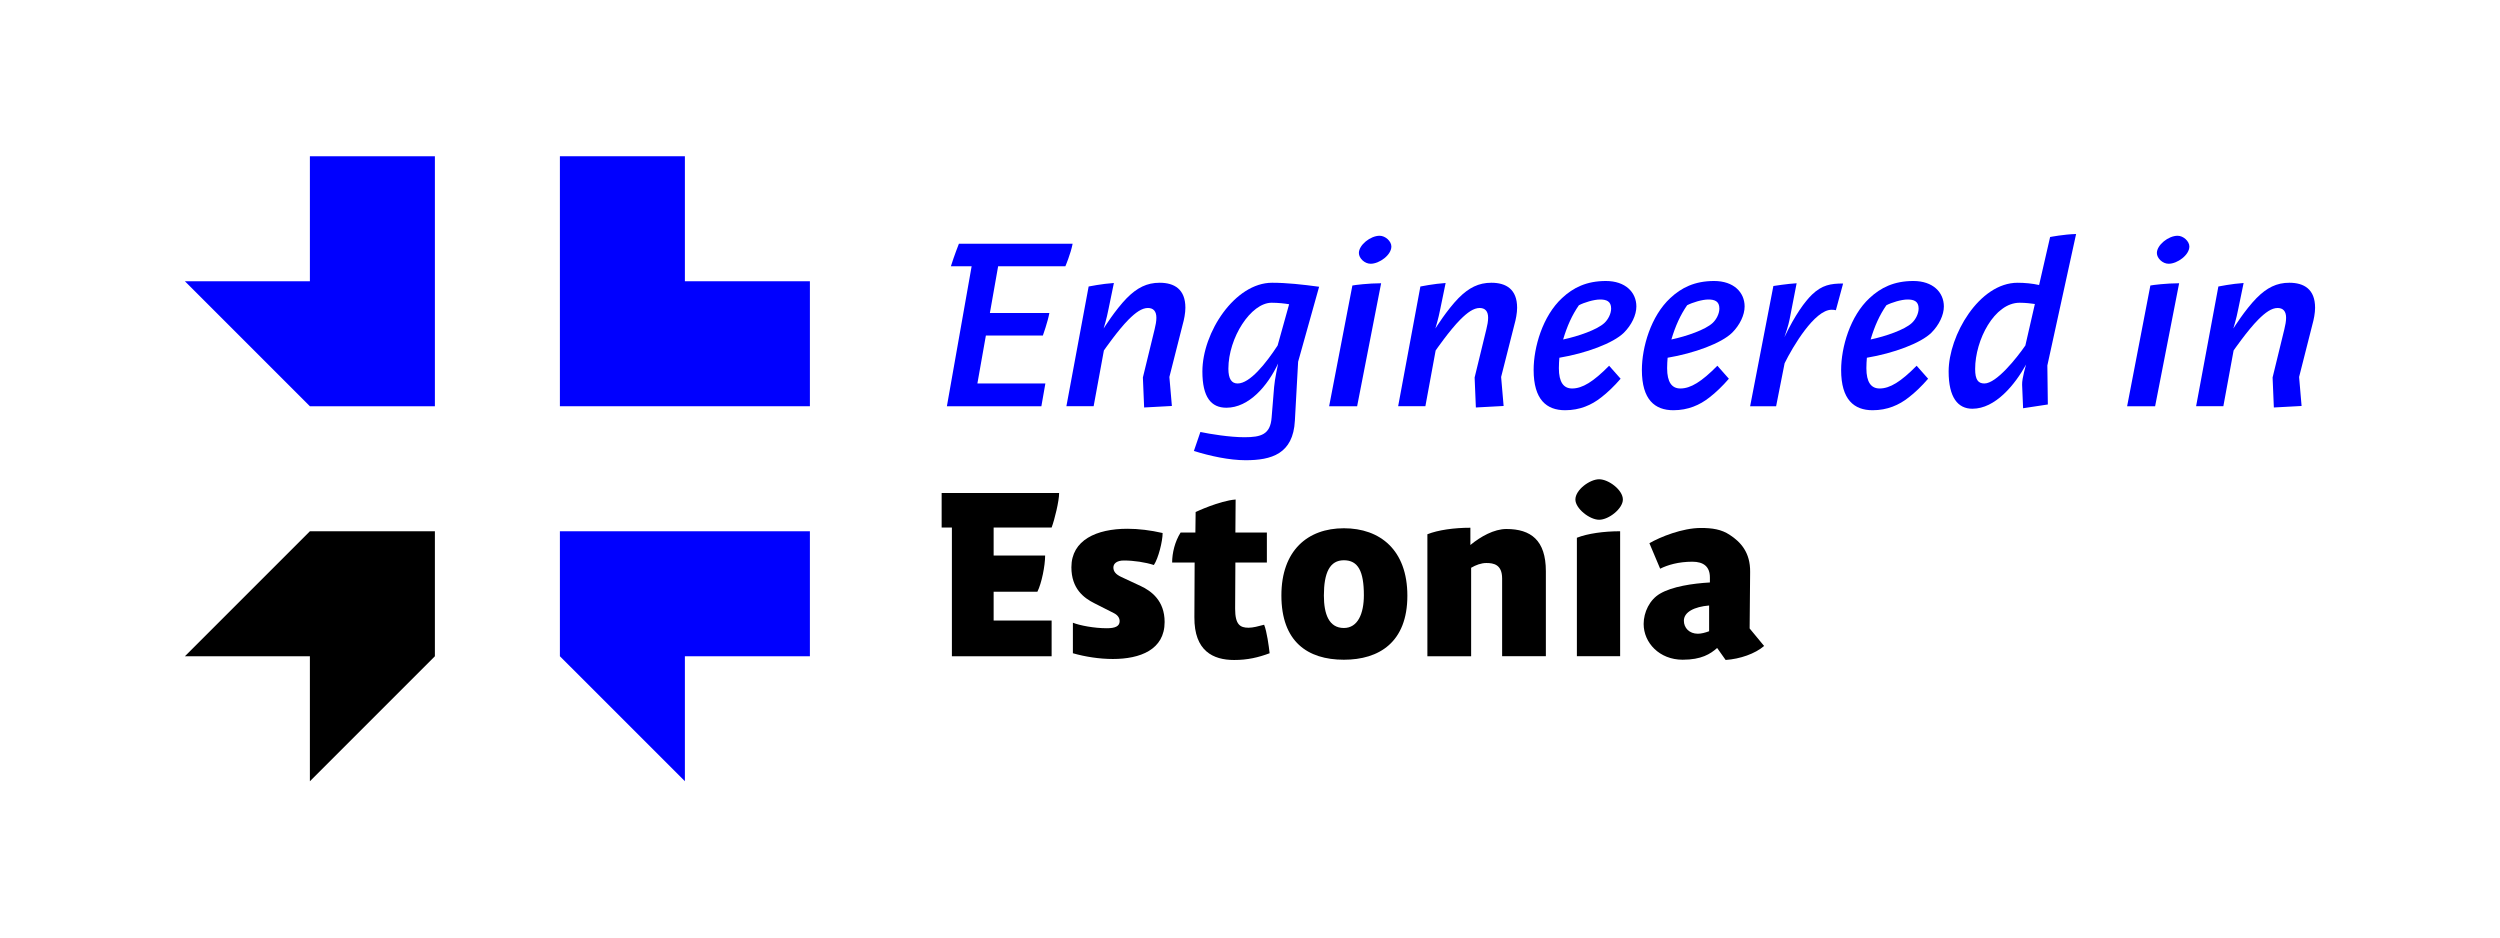
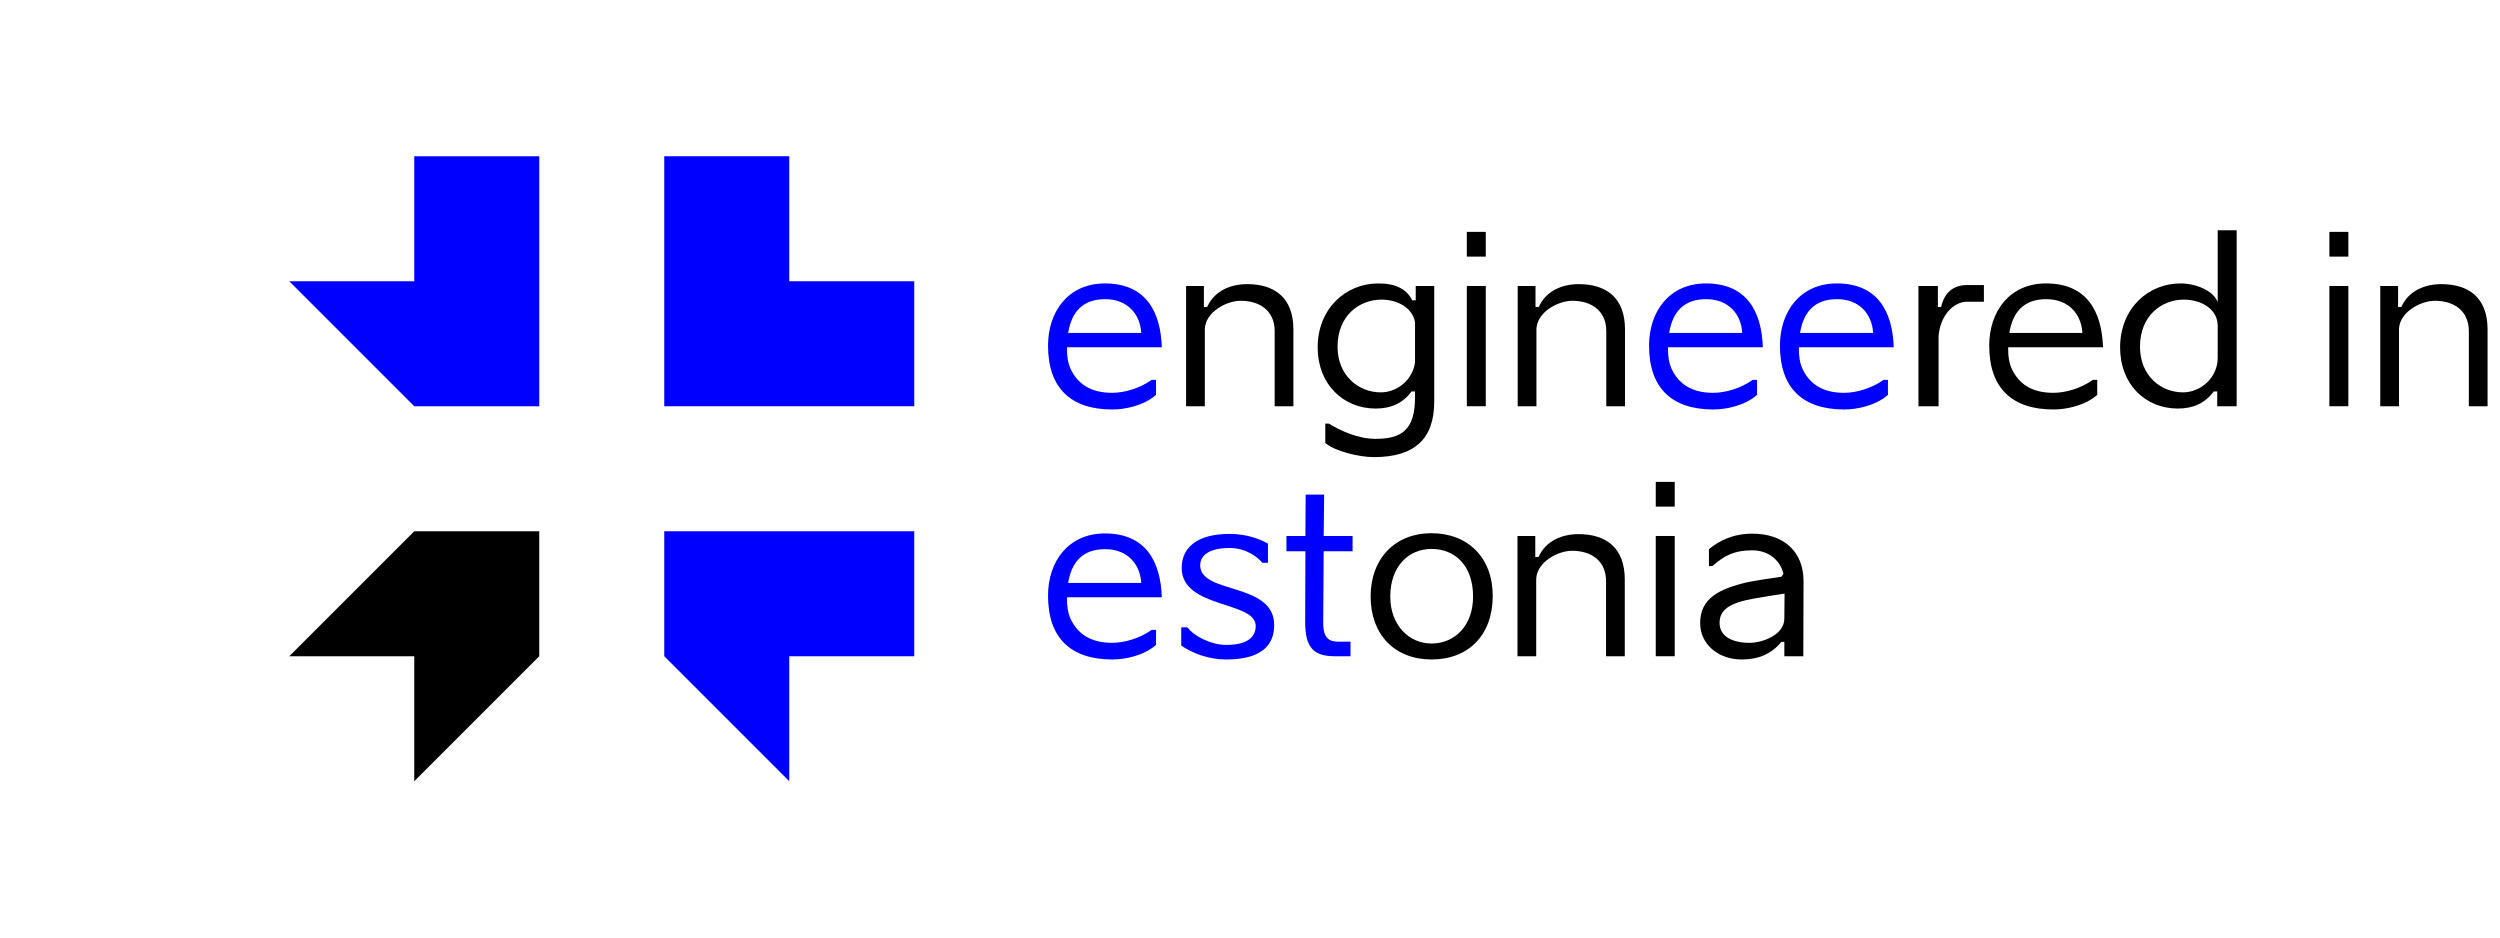
<svg xmlns="http://www.w3.org/2000/svg" version="1.1" id="Layer_1" x="0px" y="0px" width="400px" height="150px" viewBox="0 0 400 150" enable-background="new 0 0 400 150" xml:space="preserve">
-   <meta content="svg/xml" http-equiv="Content-Type" />
+   <meta http-equiv="Content-Type" content="svg/xml" />
  <g>
    <g>
      <g>
        <g>
-           <polygon fill="#0000FF" points="109.581,45.001 109.581,25 89.583,25 89.583,45.001 89.583,64.998 109.581,64.998       129.583,64.998 129.583,45.001     " />
-           <polygon fill="#0000FF" points="49.582,25 49.582,45.001 29.583,45.001 49.582,64.997 49.582,64.998 69.582,64.998       69.582,45.001 69.582,25     " />
-           <polygon fill="#0000FF" points="109.581,85 89.583,85 89.583,105 89.586,105 109.581,124.994 109.581,105 129.583,105       129.583,85     " />
-           <polygon points="49.582,85 49.582,85.004 29.583,105 49.582,105 49.582,125 69.582,105 69.582,85     " />
+           <g>
+             <polygon fill="#0000FF" points="126.28,45.001 126.28,25 106.282,25 106.282,45.001 106.282,64.998 126.28,64.998        146.282,64.998 146.282,45.001      " />
+             <polygon fill="#0000FF" points="66.281,25 66.281,45.001 46.283,45.001 66.281,64.997 66.281,64.998 86.281,64.998        86.281,45.001 86.281,25      " />
+             <polygon fill="#0000FF" points="126.28,85 106.282,85 106.282,105 106.286,105 126.28,124.994 126.28,105 146.282,105        146.282,85      " />
+             <polygon points="66.281,85 66.281,85.004 46.283,105 66.281,105 66.281,125 86.281,105 86.281,85      " />
+           </g>
        </g>
      </g>
    </g>
    <g>
-       <g enable-background="new    ">
-         <path fill="#0000FF" d="M155.462,42.601h-3.319c0.52-1.68,1.28-3.6,1.28-3.6h18.197c-0.32,1.641-1.16,3.6-1.16,3.6h-10.758     l-1.32,7.479h9.519c-0.28,1.48-1.04,3.6-1.04,3.6h-9.119l-1.36,7.679h10.878l-0.64,3.64h-15.117L155.462,42.601z" />
-         <path fill="#0000FF" d="M174.182,45.84c0,0,2.16-0.439,4.04-0.56l-0.84,4.079c-0.32,1.68-0.8,3.2-0.8,3.2s1.84-2.96,3.72-4.88     c1.64-1.64,3.199-2.439,5.239-2.439c2.36,0,4.12,1.04,4.12,3.999c0,0.84-0.2,1.88-0.44,2.72l-2.12,8.358l0.4,4.64l-4.439,0.24     l-0.2-4.8l1.879-7.719c0.16-0.64,0.28-1.279,0.28-1.839c0-1.04-0.48-1.561-1.36-1.561c-0.96,0-1.96,0.721-3.08,1.84     c-1.72,1.72-3.959,4.959-3.959,4.959l-1.64,8.919h-4.359L174.182,45.84z" />
-         <path fill="#0000FF" d="M207.18,67.316c-0.279,5.319-3.76,6.319-7.879,6.319c-2.64,0-5.719-0.68-8.279-1.479l1.04-3.04     c1.52,0.32,4.68,0.84,7.039,0.84c2.68,0,4.159-0.439,4.359-3.159l0.399-4.879c0.08-1.16,0.641-3.76,0.641-3.76     c-1.68,3.6-4.68,7.079-8.279,7.079c-2.44,0-3.839-1.68-3.839-5.799c0-6.239,5.199-14.198,11.158-14.198     c2.319,0,4.879,0.28,7.519,0.64L207.7,57.878L207.18,67.316z M204.42,55.278l1.84-6.599c-0.721-0.12-1.721-0.24-2.8-0.24     c-3.319,0-6.919,5.6-6.919,10.559c0,1.64,0.52,2.359,1.48,2.359C199.98,61.357,202.54,58.158,204.42,55.278z" />
-         <path fill="#0000FF" d="M216.381,45.681c0.359-0.08,2.6-0.36,4.6-0.36l-3.84,19.677h-4.479L216.381,45.681z M217.421,40.481     c0-1.28,1.839-2.76,3.319-2.76c0.92,0,1.88,0.88,1.88,1.72c0,1.359-1.92,2.76-3.319,2.76     C218.341,42.201,217.421,41.321,217.421,40.481z" />
-         <path fill="#0000FF" d="M227.262,45.84c0,0,2.158-0.439,4.039-0.56l-0.84,4.079c-0.32,1.68-0.801,3.2-0.801,3.2     s1.84-2.96,3.72-4.88c1.64-1.64,3.199-2.439,5.239-2.439c2.359,0,4.119,1.04,4.119,3.999c0,0.84-0.2,1.88-0.439,2.72     l-2.119,8.358l0.398,4.64l-4.439,0.24l-0.199-4.8l1.879-7.719c0.16-0.64,0.281-1.279,0.281-1.839c0-1.04-0.479-1.561-1.358-1.561     c-0.96,0-1.96,0.721-3.079,1.84c-1.723,1.72-3.96,4.959-3.96,4.959l-1.642,8.919h-4.357L227.262,45.84z" />
-         <path fill="#0000FF" d="M249.5,57.238c-0.039,0.48-0.08,1.04-0.08,1.68c0,2.239,0.76,3.239,2.121,3.239     c1.639,0,3.398-1.079,5.918-3.639l1.84,2.079c-1,1.16-2.119,2.24-3.119,3c-1.52,1.199-3.398,2.039-5.76,2.039     c-2.959,0-5.039-1.68-5.039-6.438c0-3.64,1.439-8.639,4.559-11.519c1.762-1.64,3.883-2.72,7-2.72c3.119,0,4.879,1.8,4.879,4.08     c0,1.359-0.76,2.959-2,4.199C258.1,54.919,253.779,56.519,249.5,57.238z M250.1,54.319c2.439-0.521,5.439-1.561,6.602-2.64     c0.6-0.561,1.079-1.48,1.079-2.32c0-1.159-0.761-1.439-1.761-1.439s-2.561,0.479-3.398,0.92     C251.541,50.399,250.74,52.159,250.1,54.319z" />
-         <path fill="#0000FF" d="M266.82,57.238c-0.039,0.48-0.08,1.04-0.08,1.68c0,2.239,0.76,3.239,2.121,3.239     c1.639,0,3.396-1.079,5.918-3.639l1.84,2.079c-1,1.16-2.119,2.24-3.119,3c-1.52,1.199-3.4,2.039-5.76,2.039     c-2.959,0-5.039-1.68-5.039-6.438c0-3.64,1.439-8.639,4.559-11.519c1.76-1.64,3.881-2.72,7-2.72s4.879,1.8,4.879,4.08     c0,1.359-0.76,2.959-2,4.199C275.42,54.919,271.1,56.519,266.82,57.238z M267.42,54.319c2.439-0.521,5.439-1.561,6.6-2.64     c0.602-0.561,1.08-1.48,1.08-2.32c0-1.159-0.76-1.439-1.76-1.439s-2.561,0.479-3.4,0.92     C268.861,50.399,268.061,52.159,267.42,54.319z" />
-         <path fill="#0000FF" d="M283.74,45.761c0,0,2.24-0.36,3.721-0.44l-1.121,5.759c-0.199,1.04-0.68,2.4-0.84,2.88     c1.721-3.6,3.279-5.719,4.439-6.839c1.6-1.52,2.959-1.76,4.959-1.76l-1.16,4.279c0,0-0.24-0.08-0.68-0.08     c-2.721,0-6.199,5.879-7.52,8.559l-1.359,6.879h-4.158L283.74,45.761z" />
-         <path fill="#0000FF" d="M298.701,57.238c-0.041,0.48-0.08,1.04-0.08,1.68c0,2.239,0.76,3.239,2.119,3.239     c1.641,0,3.4-1.079,5.92-3.639l1.838,2.079c-0.998,1.16-2.119,2.24-3.119,3c-1.52,1.199-3.398,2.039-5.758,2.039     c-2.961,0-5.039-1.68-5.039-6.438c0-3.64,1.439-8.639,4.559-11.519c1.76-1.64,3.879-2.72,6.998-2.72     c3.121,0,4.879,1.8,4.879,4.08c0,1.359-0.76,2.959-1.998,4.199C307.299,54.919,302.98,56.519,298.701,57.238z M299.301,54.319     c2.439-0.521,5.439-1.561,6.598-2.64c0.604-0.561,1.08-1.48,1.08-2.32c0-1.159-0.76-1.439-1.76-1.439s-2.559,0.479-3.398,0.92     C300.74,50.399,299.939,52.159,299.301,54.319z" />
-         <path fill="#0000FF" d="M323.539,61.558c-0.039-1.04,0.641-3.239,0.641-3.239c-1.801,3.239-4.92,7.079-8.6,7.079     c-2.318,0-3.799-1.8-3.799-5.959c0-5.76,4.879-14.198,11.037-14.198c1.121,0,2.398,0.12,3.438,0.36l1.762-7.679     c0,0,2.238-0.44,4.158-0.48l-4.6,21.037l0.078,6.238l-3.959,0.601L323.539,61.558z M324.059,55.278l1.521-6.639     c-0.561-0.08-1.479-0.2-2.438-0.2c-4.039,0-7.119,5.959-7.119,10.599c0,1.72,0.479,2.319,1.479,2.319     C319.42,61.357,322.619,57.358,324.059,55.278z" />
-         <path fill="#0000FF" d="M344.059,45.681c0.361-0.08,2.602-0.36,4.602-0.36l-3.842,19.677h-4.479L344.059,45.681z M345.1,40.481     c0-1.28,1.84-2.76,3.318-2.76c0.92,0,1.881,0.88,1.881,1.72c0,1.359-1.92,2.76-3.32,2.76     C346.02,42.201,345.1,41.321,345.1,40.481z" />
-         <path fill="#0000FF" d="M354.939,45.84c0,0,2.16-0.439,4.039-0.56l-0.84,4.079c-0.32,1.68-0.803,3.2-0.803,3.2     s1.84-2.96,3.723-4.88c1.639-1.64,3.197-2.439,5.236-2.439c2.359,0,4.119,1.04,4.119,3.999c0,0.84-0.199,1.88-0.438,2.72     l-2.119,8.358l0.398,4.64l-4.438,0.24l-0.201-4.8l1.881-7.719c0.16-0.64,0.279-1.279,0.279-1.839c0-1.04-0.48-1.561-1.359-1.561     c-0.961,0-1.961,0.721-3.08,1.84c-1.719,1.72-3.959,4.959-3.959,4.959l-1.641,8.919h-4.359L354.939,45.84z" />
-       </g>
-       <g>
-         <g enable-background="new    ">
-           <path d="M150.663,78.882h18.797c0,1.279-0.72,4.239-1.2,5.519h-9.278v4.479h8.239c0,1.64-0.56,4.438-1.24,5.8h-6.999v4.6h9.278      v5.72h-15.957V84.4h-1.64V78.882z" />
-           <path d="M171.663,99.639c1.12,0.439,3.399,0.879,5.439,0.879c1.319,0,2.04-0.317,2.04-1.119c0-0.479-0.24-0.959-0.96-1.318      l-3.08-1.561c-1.68-0.84-3.679-2.318-3.679-5.76c0-4.359,4.039-6.158,8.958-6.158c1.8,0,3.719,0.239,5.639,0.68      c0,1.32-0.68,4.039-1.4,5.119c-1.36-0.438-3.2-0.721-4.799-0.721c-1.12,0-1.68,0.479-1.68,1.12c0,0.64,0.4,1.119,1.28,1.521      l3.08,1.438c1.72,0.8,3.839,2.359,3.839,5.759c0,4.439-3.919,5.92-8.279,5.92c-2.16,0-4.439-0.358-6.399-0.92L171.663,99.639      L171.663,99.639z" />
-           <path d="M197.661,85.2h5.039V90h-5.039l-0.04,7.398c0,2.56,0.8,3.039,2.16,3.039c0.68,0,1.6-0.24,2.479-0.479      c0.44,1.08,0.76,3.479,0.881,4.56c-1.84,0.68-3.52,1.08-5.68,1.08c-3.359,0-6.399-1.438-6.359-6.84l0.04-8.758h-3.6      c0-1.521,0.44-3.359,1.36-4.8h2.36l0.04-3.279c0,0,3.799-1.8,6.399-2L197.661,85.2z" />
-           <path d="M215.021,84.521c5.799,0,10.158,3.479,10.158,10.797c0,7.438-4.521,10.238-10.158,10.238      c-5.84,0-9.998-2.918-9.998-10.277C205.021,88.08,209.223,84.521,215.021,84.521z M215.021,100.479      c2.237,0,3.199-2.318,3.199-5.24c0-3.838-0.921-5.598-3.199-5.598c-2.239,0-3.199,1.959-3.199,5.639      C211.82,98.238,212.621,100.479,215.021,100.479z" />
-           <path d="M240.34,92.561c0-2.24-1.359-2.479-2.52-2.479c-0.84,0-1.68,0.319-2.439,0.761v14.157h-6.999V85.48      c1.72-0.682,4.279-1.041,6.88-1.041V87.2c1.639-1.36,3.799-2.56,5.758-2.56c3.92,0,6.318,1.799,6.318,6.758v13.599h-6.998      V92.561z" />
-           <path d="M255.861,76.682c1.52,0,3.799,1.721,3.799,3.239c0,1.44-2.24,3.24-3.799,3.24c-1.521,0-3.799-1.8-3.799-3.24      C252.063,78.361,254.381,76.682,255.861,76.682z M252.301,86.04c1.721-0.681,4.32-1.04,6.92-1.04v19.997h-6.92V86.04      L252.301,86.04z" />
-           <path d="M282.258,103.357c-1.439,1.238-3.838,2.078-6.158,2.238l-1.357-1.918c-1.08,0.959-2.521,1.879-5.521,1.879      c-3.719,0-6.238-2.721-6.238-5.721c0-1.88,0.959-3.879,2.602-4.839c1.959-1.16,5.236-1.642,7.998-1.802v-0.799      c0-1.721-1-2.521-2.803-2.521c-2.236,0-3.959,0.521-5.156,1.119l-1.721-4.079c1.721-1,5.277-2.439,8.238-2.439      c1.76,0,3.279,0.201,4.641,1.121c1.719,1.119,3.277,2.799,3.238,5.918l-0.08,9.039L282.258,103.357z M273.459,100.998v-4.119      c-2.359,0.199-4.039,1.039-4.039,2.439c0,1.158,0.881,2.078,2.24,2.078C272.18,101.396,272.82,101.236,273.459,100.998z" />
-         </g>
-       </g>
+       <path fill="#0000FF" d="M170.72,55.563v0.333c0,1.147,0.148,2.146,0.518,2.997c1.147,2.553,3.293,3.959,6.697,3.959    c1.961,0,4.404-0.703,6.328-2.072h0.703v2.405c-1.998,1.739-4.958,2.331-6.994,2.331c-6.624,0-10.287-3.404-10.287-10.213    c0-5.476,3.256-9.954,9.103-9.954c6.513,0,8.918,4.478,9.103,10.213H170.72z M170.905,53.268h11.693    c-0.186-3.145-2.332-5.402-5.772-5.402C173.273,47.866,171.459,49.864,170.905,53.268z" />
+       <path d="M203.946,52.972c0-3.182-2.295-4.847-5.439-4.847c-2.221,0-5.588,1.739-5.735,4.477v12.396h-2.998V45.757h2.85v3.367    h0.518c1.185-2.664,3.849-3.663,6.402-3.663c4.366,0,7.4,2.146,7.4,7.252v12.285h-2.997V52.972z" />
+       <path d="M226.405,62.63h-0.556c-1.332,1.813-3.182,2.738-5.735,2.738c-5.217,0-9.287-3.922-9.287-9.769    c0-6.253,4.514-10.25,9.694-10.25c2.813,0,4.515,0.888,5.439,2.701h0.555v-2.294h2.961v18.501c0,5.847-2.998,8.881-9.658,8.881    c-2.294,0-6.143-0.888-7.771-2.257v-3.108h0.555c1.925,1.184,4.736,2.442,7.475,2.442c4.107,0,6.328-1.332,6.328-6.66V62.63z     M226.405,57.968v-6.402c-0.37-2.257-2.738-3.626-5.365-3.626c-3.479,0-7.031,2.479-7.031,7.548c0,4.588,3.33,7.29,6.92,7.29    C223.556,62.778,226.035,60.78,226.405,57.968z" />
+       <path d="M234.692,41.058v-3.959h3.034v3.959H234.692z M234.692,64.998V45.757h3.034v19.241H234.692z" />
+       <path d="M257.004,52.972c0-3.182-2.295-4.847-5.439-4.847c-2.221,0-5.588,1.739-5.735,4.477v12.396h-2.998V45.757h2.85v3.367    h0.519c1.184-2.664,3.848-3.663,6.401-3.663c4.366,0,7.4,2.146,7.4,7.252v12.285h-2.997V52.972z" />
+       <path fill="#0000FF" d="M266.882,55.563v0.333c0,1.147,0.147,2.146,0.518,2.997c1.147,2.553,3.294,3.959,6.698,3.959    c1.961,0,4.403-0.703,6.327-2.072h0.703v2.405c-1.998,1.739-4.959,2.331-6.994,2.331c-6.623,0-10.286-3.404-10.286-10.213    c0-5.476,3.256-9.954,9.103-9.954c6.513,0,8.918,4.478,9.103,10.213H266.882z M267.066,53.268h11.693    c-0.186-3.145-2.331-5.402-5.772-5.402C269.435,47.866,267.622,49.864,267.066,53.268z" />
+       <path fill="#0000FF" d="M287.824,55.563v0.333c0,1.147,0.147,2.146,0.518,2.997c1.147,2.553,3.294,3.959,6.698,3.959    c1.961,0,4.403-0.703,6.327-2.072h0.703v2.405c-1.998,1.739-4.959,2.331-6.994,2.331c-6.623,0-10.286-3.404-10.286-10.213    c0-5.476,3.256-9.954,9.103-9.954c6.513,0,8.918,4.478,9.103,10.213H287.824z M288.009,53.268h11.693    c-0.186-3.145-2.331-5.402-5.772-5.402C290.377,47.866,288.564,49.864,288.009,53.268z" />
+       <path d="M306.952,45.757h3.108v3.367h0.519c0.518-2.331,1.961-3.515,4.181-3.515h2.664v2.664h-2.664    c-2.294,0-4.366,2.331-4.588,5.55v11.175h-3.22V45.757z" />
+       <path d="M321.309,55.563v0.333c0,1.147,0.147,2.146,0.518,2.997c1.147,2.553,3.294,3.959,6.698,3.959    c1.961,0,4.403-0.703,6.327-2.072h0.703v2.405c-1.998,1.739-4.959,2.331-6.994,2.331c-6.623,0-10.286-3.404-10.286-10.213    c0-5.476,3.256-9.954,9.103-9.954c6.513,0,8.918,4.478,9.103,10.213H321.309z M321.493,53.268h11.693    c-0.186-3.145-2.331-5.402-5.772-5.402C323.861,47.866,322.049,49.864,321.493,53.268z" />
+       <path d="M357.866,36.839v28.159h-3.108V62.63h-0.555c-1.406,1.887-3.294,2.738-5.736,2.738c-5.254,0-9.25-3.922-9.25-9.769    c0-6.253,4.478-10.25,9.657-10.25c2.331,0,5.255,1.073,5.958,2.997V36.839H357.866z M354.832,57.265v-5.144    c0-2.627-2.554-4.181-5.439-4.181c-3.441,0-6.994,2.479-6.994,7.548c0,4.588,3.294,7.29,6.883,7.29    C352.131,62.778,354.832,60.41,354.832,57.265z" />
+       <path d="M372.701,41.058v-3.959h3.034v3.959H372.701z M372.701,64.998V45.757h3.034v19.241H372.701z" />
+       <path d="M395.013,52.972c0-3.182-2.295-4.847-5.439-4.847c-2.221,0-5.588,1.739-5.735,4.477v12.396h-2.998V45.757h2.85v3.367    h0.518c1.185-2.664,3.849-3.663,6.402-3.663c4.366,0,7.4,2.146,7.4,7.252v12.285h-2.997V52.972z" />
+       <path fill="#0000FF" d="M170.72,95.563v0.333c0,1.147,0.148,2.146,0.518,2.997c1.147,2.553,3.293,3.959,6.697,3.959    c1.961,0,4.404-0.703,6.328-2.072h0.703v2.406c-1.998,1.738-4.958,2.33-6.994,2.33c-6.624,0-10.287-3.404-10.287-10.213    c0-5.476,3.256-9.953,9.103-9.953c6.513,0,8.918,4.478,9.103,10.213H170.72z M170.905,93.268h11.693    c-0.186-3.145-2.332-5.402-5.772-5.402C173.273,87.865,171.459,89.863,170.905,93.268z" />
+       <path fill="#0000FF" d="M188.997,100.373h0.999c1.036,1.443,3.812,2.813,6.216,2.813c3.108,0,4.7-1.074,4.7-3.035    c0-4.033-11.841-2.738-11.841-9.287c0-3.256,2.479-5.439,7.659-5.439c2.923,0,5.032,0.925,6.143,1.555v3.07h-0.889    c-0.703-0.814-2.479-2.368-5.254-2.368c-3.22,0-4.699,1.147-4.699,2.775c0,4.662,11.841,2.664,11.841,9.547    c0,3.403-2.258,5.513-7.696,5.513c-2.85,0-5.366-0.998-7.179-2.22V100.373z" />
+       <path fill="#0000FF" d="M211.789,85.757h4.625v2.442h-4.625l-0.074,11.471c0,2.516,0.999,2.997,2.442,2.997h1.924v2.331h-2.479    c-3.293,0-4.81-1.221-4.773-5.588l0.037-11.211h-3.034v-2.442h3.034l0.037-6.624h2.961L211.789,85.757z" />
+       <path d="M229.031,85.313c5.847,0,9.806,3.922,9.806,10.027c0,6.217-3.812,10.176-9.806,10.176c-5.884,0-9.731-3.996-9.731-10.064    C219.3,89.346,223.222,85.313,229.031,85.313z M229.031,102.963c3.737,0,6.66-2.85,6.66-7.512c0-4.958-2.886-7.622-6.66-7.622    c-3.552,0-6.586,2.664-6.586,7.622C222.445,100.076,225.479,102.963,229.031,102.963z" />
+       <path d="M256.967,92.973c0-3.183-2.295-4.848-5.439-4.848c-2.221,0-5.588,1.738-5.735,4.477v12.396h-2.998V85.757h2.85v3.367    h0.519c1.184-2.664,3.848-3.663,6.401-3.663c4.366,0,7.4,2.146,7.4,7.252v12.285h-2.997V92.973z" />
+       <path d="M264.921,81.058v-3.96h3.034v3.96H264.921z M264.921,104.998V85.757h3.034v19.241H264.921z" />
+       <path d="M285.493,102.704h-0.481c-1.628,1.998-3.737,2.812-6.327,2.812c-3.812,0-6.66-2.479-6.66-5.809    c0-3.959,2.997-5.477,7.548-6.55c1.295-0.259,4.145-0.703,5.477-0.888l0.296-0.481c-0.555-2.22-2.405-3.737-5.032-3.737    c-2.886,0-4.478,0.889-6.327,2.516h-0.556v-2.701c1.665-1.369,3.849-2.479,6.957-2.479c5.069,0,8.178,2.924,8.178,7.586    c0,4.292-0.037,7.77-0.037,12.025h-3.034V102.704z M285.493,99.041l0.037-4.07c-1.629,0.259-3.997,0.629-4.996,0.813    c-3.811,0.703-5.402,1.776-5.402,3.886s1.962,3.182,4.811,3.182c2.035,0,5.551-1.258,5.551-3.885V99.041z" />
    </g>
  </g>
</svg>
